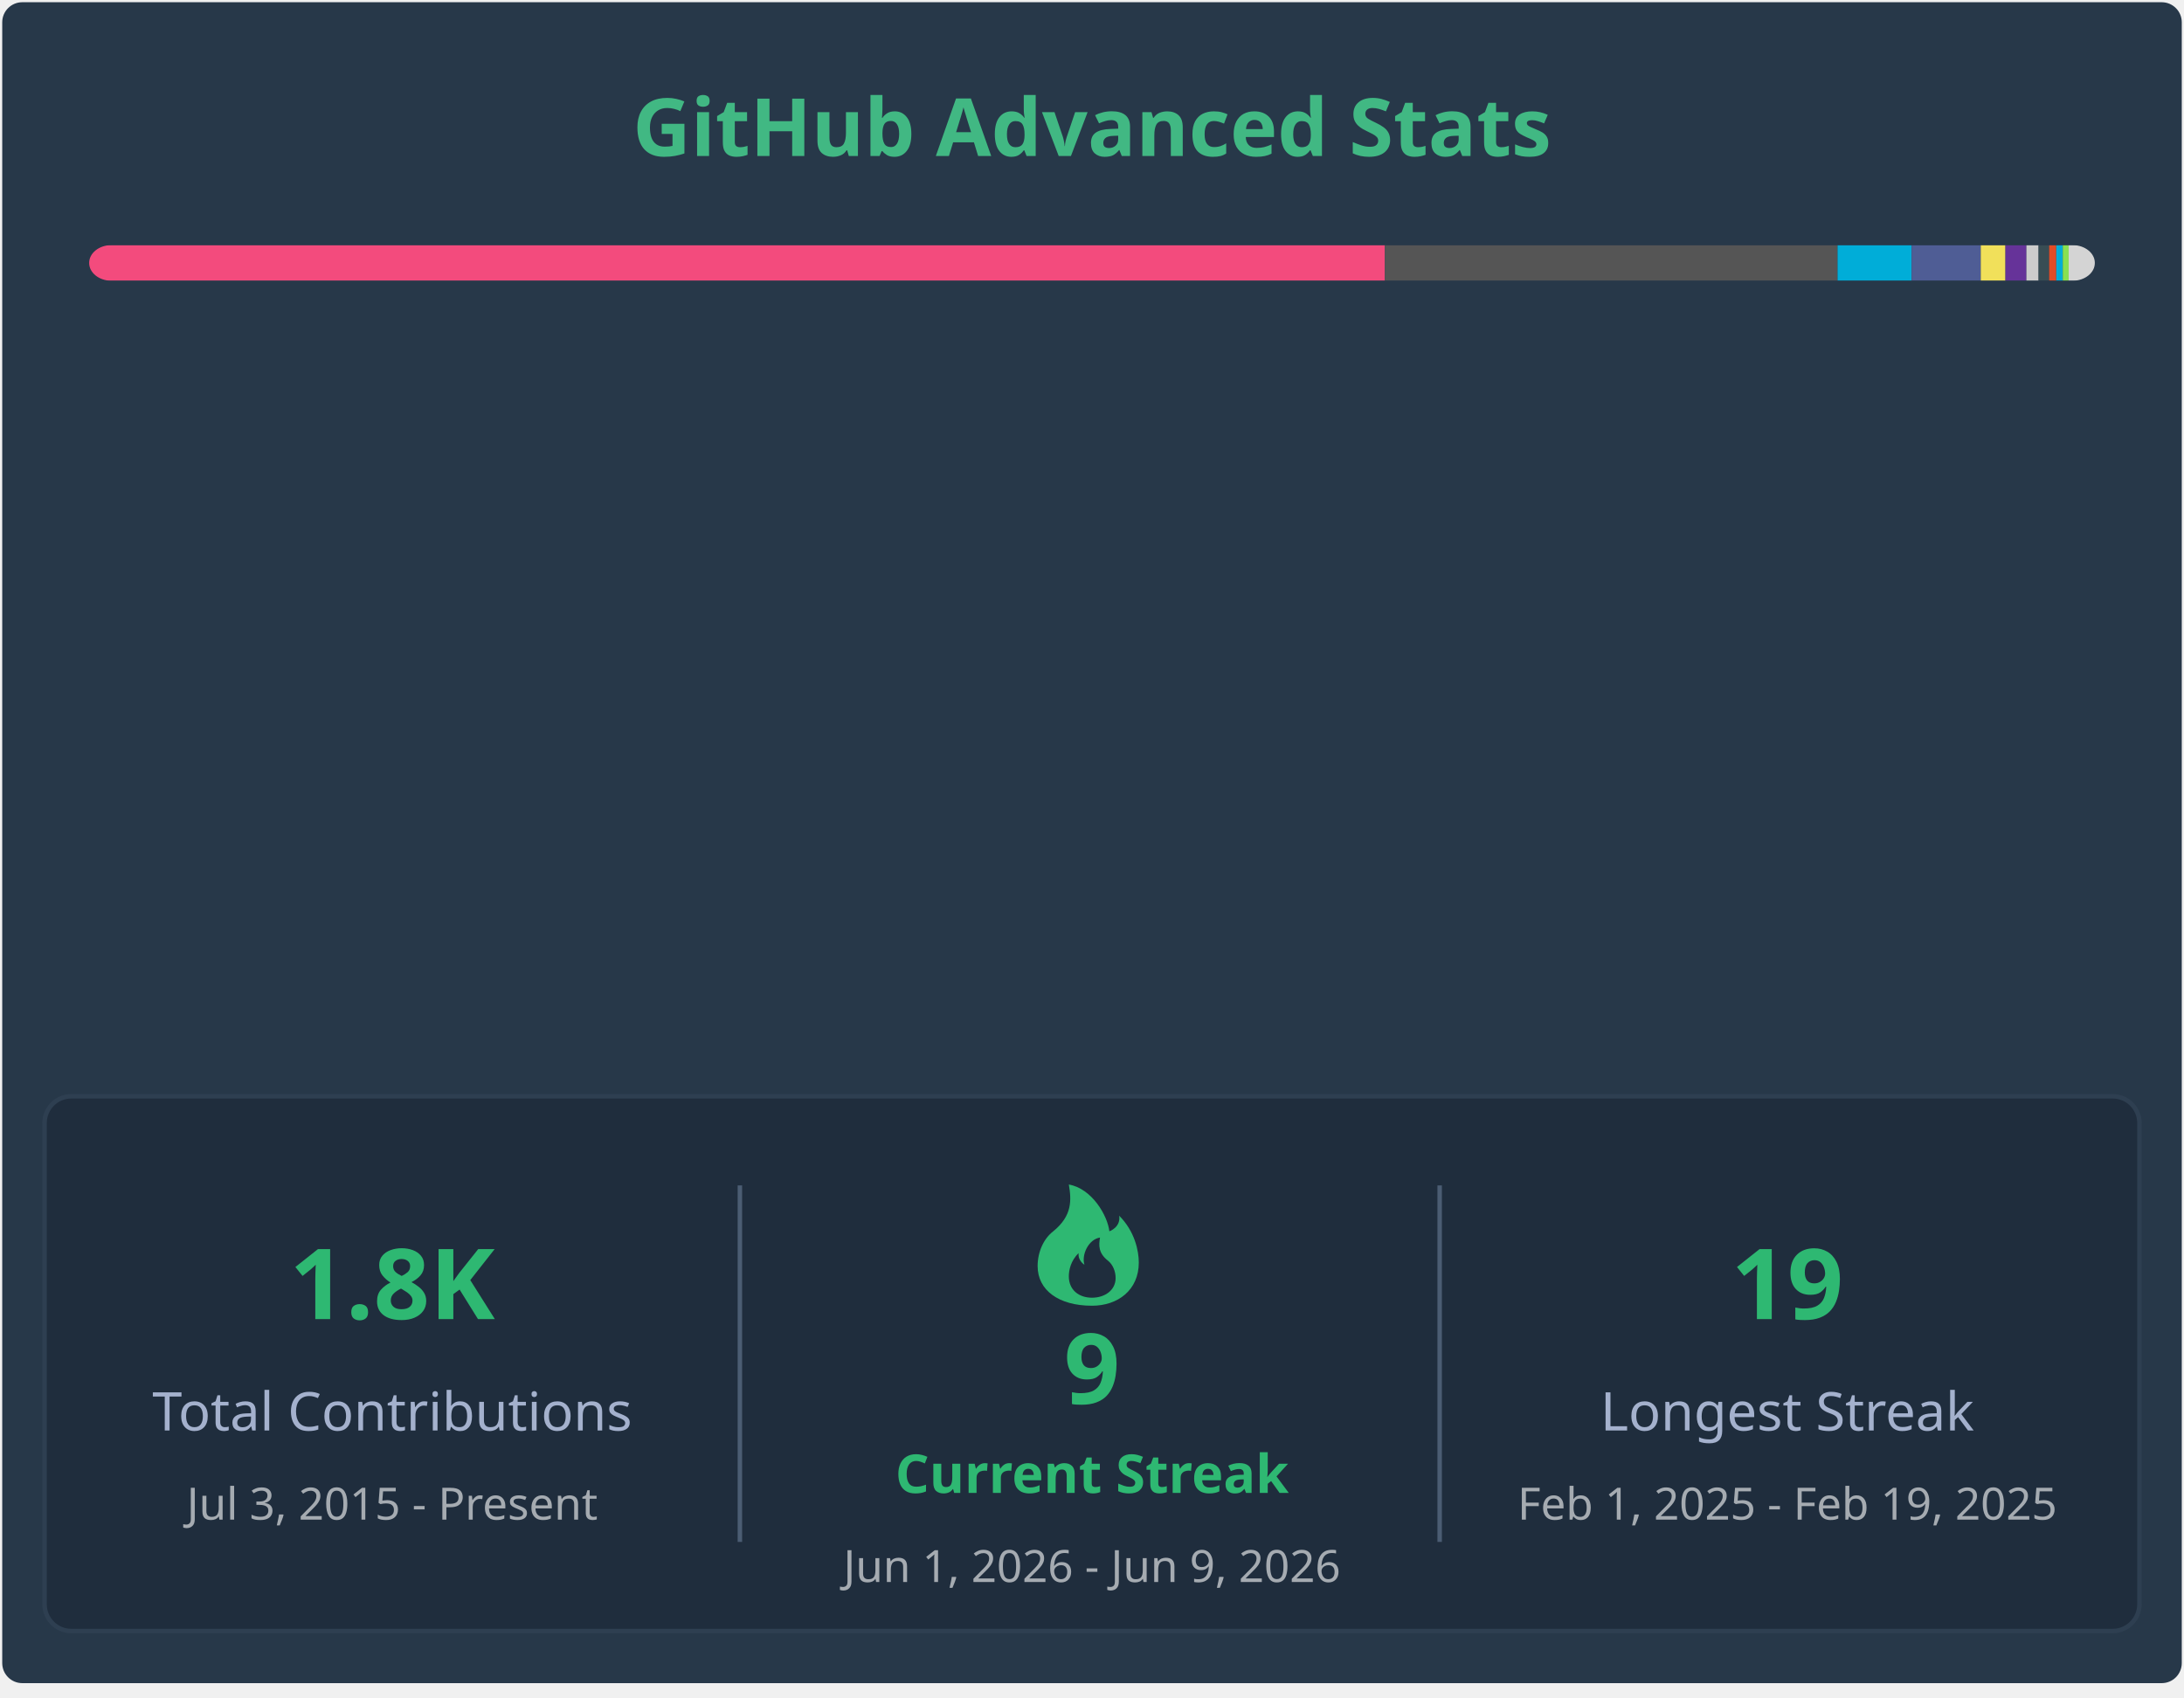
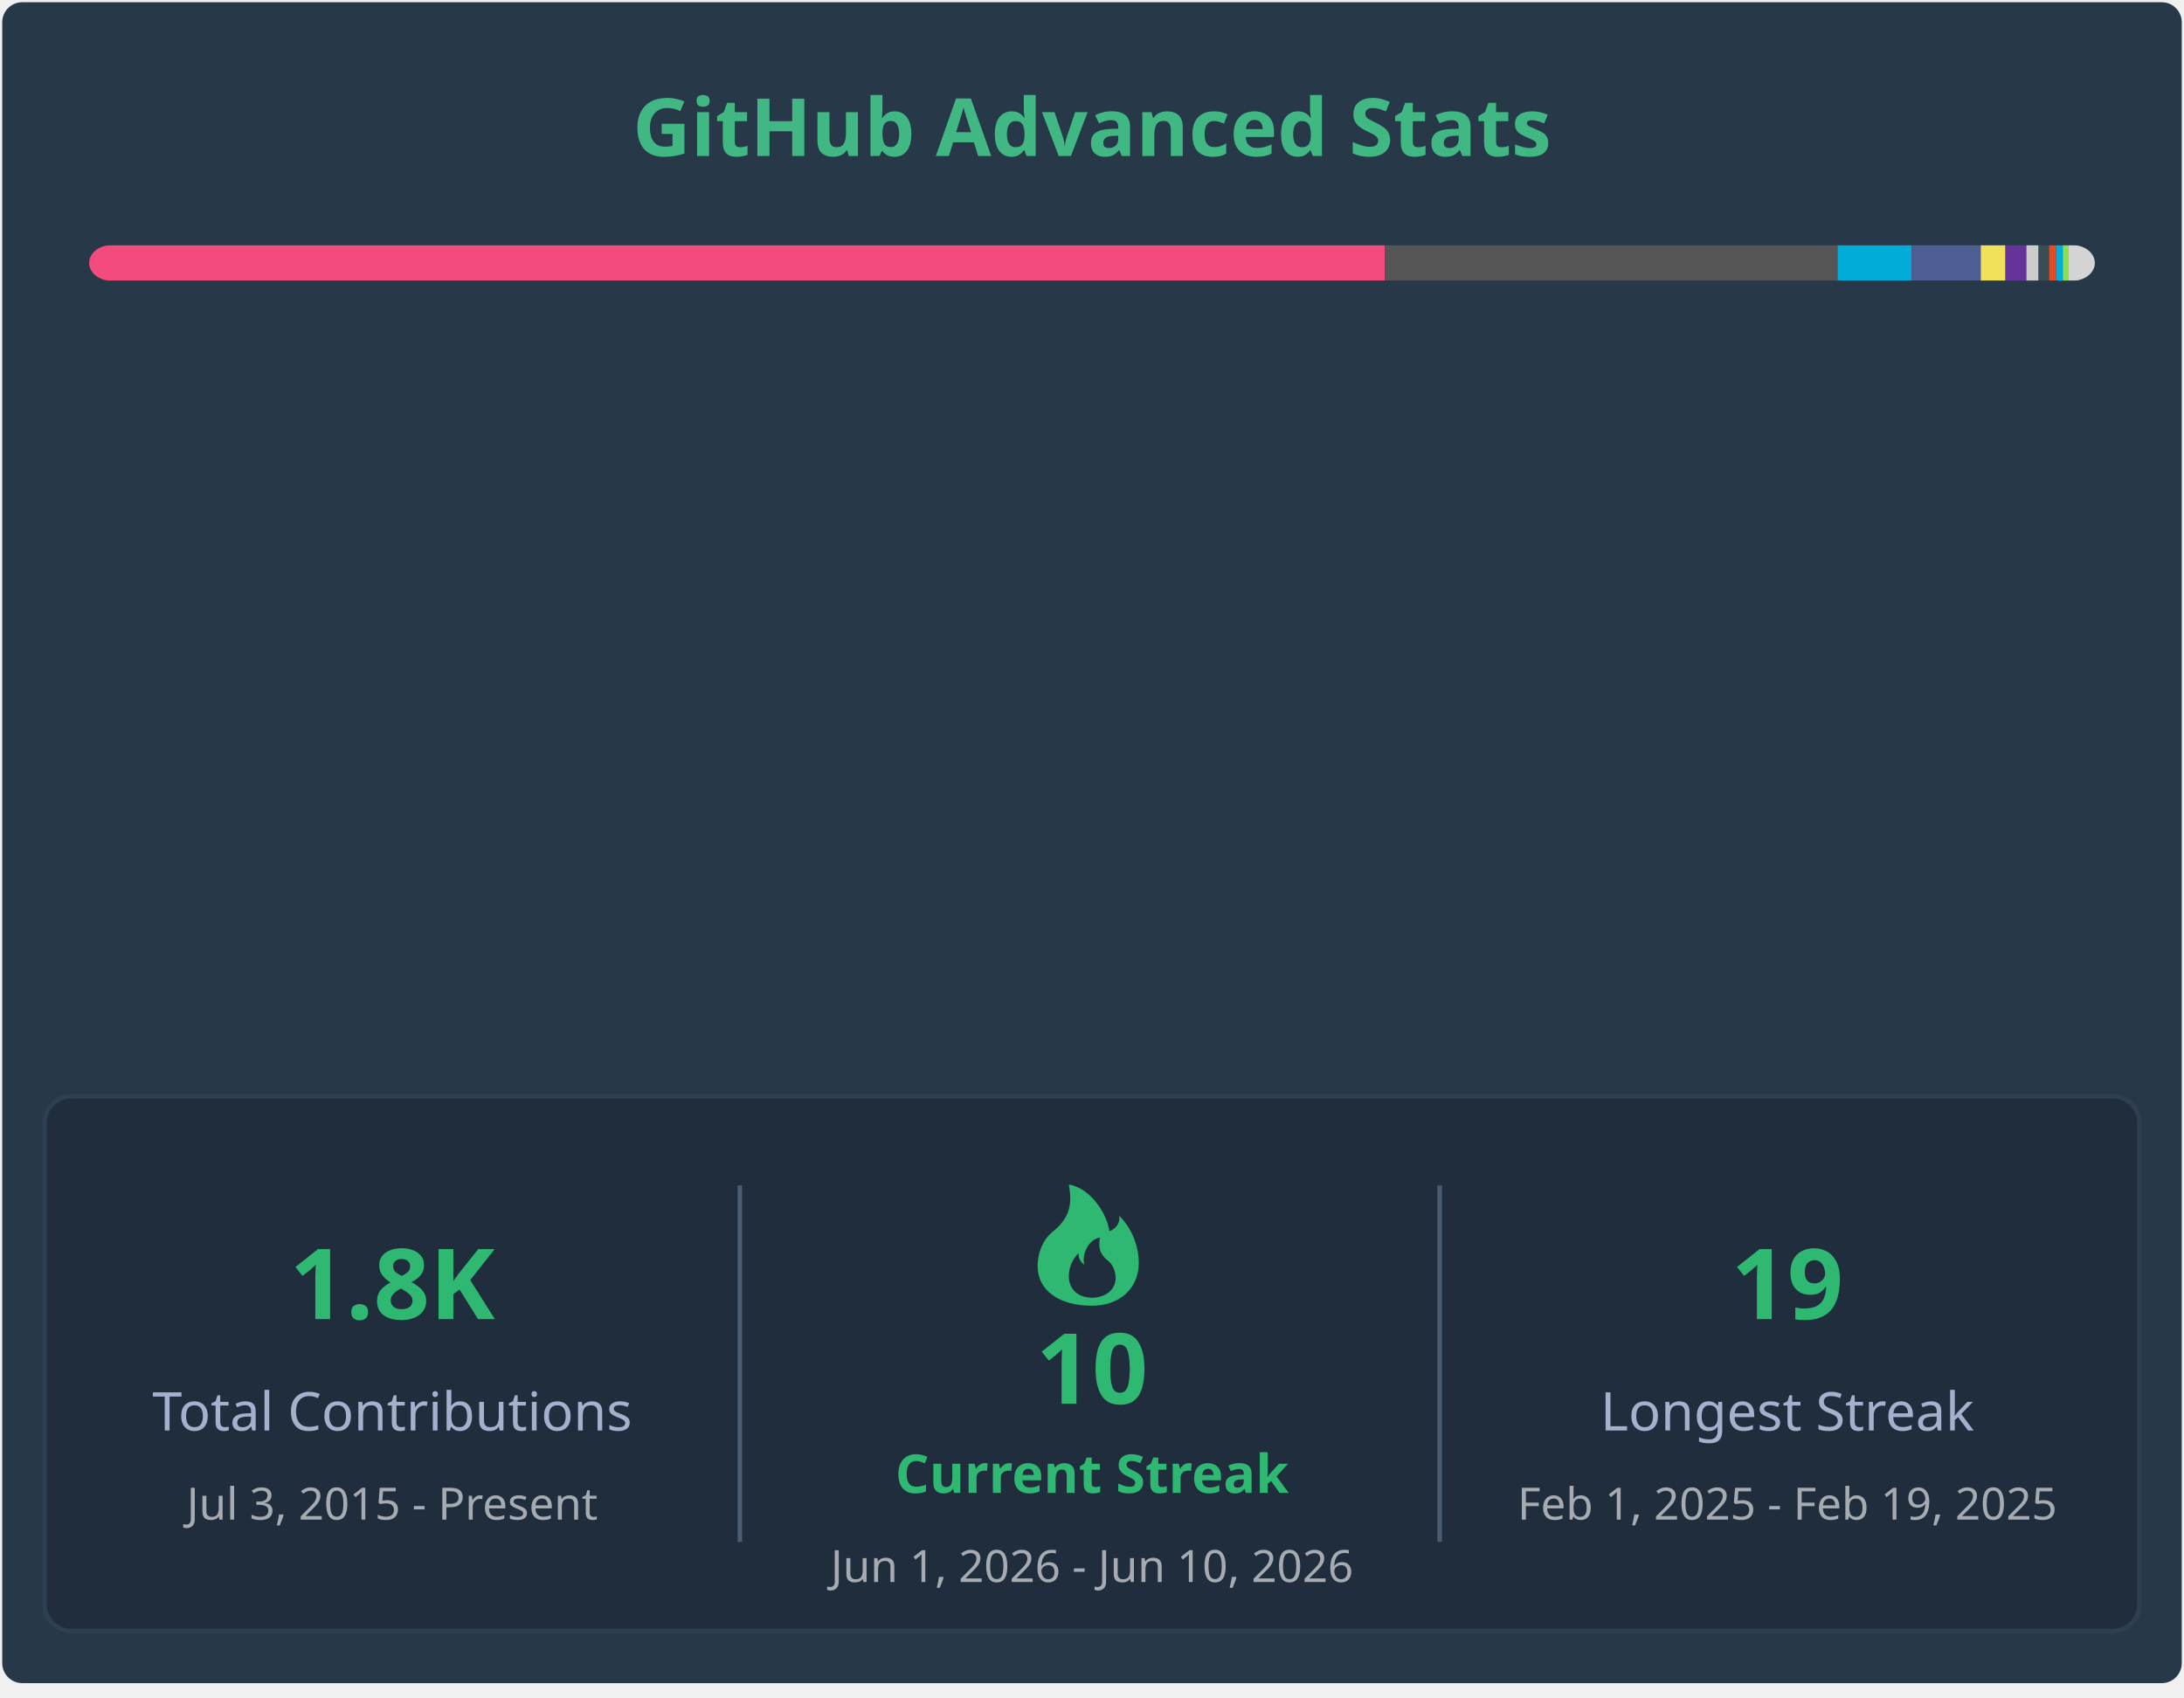
<svg xmlns="http://www.w3.org/2000/svg" width="490" height="381" viewBox="0 0 490 381" fill="none" role="img" aria-labelledby="descId">
  <style>
        .header {
            font: 600 18px 'Segoe UI', Ubuntu, Sans-Serif;
            fill: #41b883;
            animation: fadeInAnimation 0.8s ease-in-out forwards;
        }
        .stat-label {
            font: 600 12px 'Segoe UI', Ubuntu, Sans-Serif;
            fill: #fffefe;
        }
        .stat-value {
            font: 700 12px 'Segoe UI', Ubuntu, Sans-Serif;
            fill: #41b883;
        }
        .lang-name {
            font: 400 11px "Segoe UI", Ubuntu, Sans-Serif;
            fill: #fffefe;
        }
        .stagger {
            opacity: 0;
            animation: fadeInAnimation 0.3s ease-in-out forwards;
        }
        @keyframes fadeInAnimation {
            from { opacity: 0; }
            to { opacity: 1; }
        }
    </style>
  <rect x="0.5" y="0.5" rx="4.5" height="99%" stroke="#e4e2e2" width="489" fill="#273849" stroke-opacity="0" />
  <g transform="translate(245, 35)">
    <text x="0" y="0" class="header" text-anchor="middle">GitHub Advanced Stats</text>
  </g>
  <g transform="translate(20, 55)">
    <mask id="rect-mask">
      <rect x="0" y="0" width="450" height="8" fill="white" rx="5" />
    </mask>
    <rect mask="url(#rect-mask)" x="0" y="0" width="290.72" height="8" fill="#f34b7d" />
    <rect mask="url(#rect-mask)" x="290.72" y="0" width="101.559" height="8" fill="#555555" />
    <rect mask="url(#rect-mask)" x="392.278" y="0" width="16.601" height="8" fill="#00ADD8" />
    <rect mask="url(#rect-mask)" x="408.88" y="0" width="15.525" height="8" fill="#4F5D95" />
    <rect mask="url(#rect-mask)" x="424.405" y="0" width="5.533" height="8" fill="#f1e05a" />
    <rect mask="url(#rect-mask)" x="429.938" y="0" width="4.705" height="8" fill="#663399" />
    <rect mask="url(#rect-mask)" x="434.643" y="0" width="2.728" height="8" fill="#cccccc" />
    <rect mask="url(#rect-mask)" x="437.371" y="0" width="2.374" height="8" fill="#384d54" />
    <rect mask="url(#rect-mask)" x="439.745" y="0" width="1.599" height="8" fill="#e34c26" />
    <rect mask="url(#rect-mask)" x="441.344" y="0" width="1.455" height="8" fill="#00ADD8" />
    <rect mask="url(#rect-mask)" x="442.799" y="0" width="1.324" height="8" fill="#89e051" />
    <rect mask="url(#rect-mask)" x="444.123" y="0" width="5.877" height="8" fill="#d4d4d4" />
    <g transform="translate(5, 25)">
      <g transform="translate(0, 0)">
        <g transform="translate(0, 0)">
          <g transform="translate(0, 0)" class="stagger" style="animation-delay: 450ms">
            <circle cx="5" cy="6" r="5" fill="#f34b7d" />
            <text x="15" y="10" class="lang-name">C++ 64.60%</text>
          </g>
          <g transform="translate(0, 25)" class="stagger" style="animation-delay: 550ms">
            <circle cx="5" cy="6" r="5" fill="#555555" />
            <text x="15" y="10" class="lang-name">C 22.57%</text>
          </g>
          <g transform="translate(0, 50)" class="stagger" style="animation-delay: 650ms">
            <circle cx="5" cy="6" r="5" fill="#00ADD8" />
            <text x="15" y="10" class="lang-name">Go 3.69%</text>
          </g>
          <g transform="translate(0, 75)" class="stagger" style="animation-delay: 750ms">
            <circle cx="5" cy="6" r="5" fill="#4F5D95" />
            <text x="15" y="10" class="lang-name">PHP 3.45%</text>
          </g>
          <g transform="translate(0, 100)" class="stagger" style="animation-delay: 850ms">
            <circle cx="5" cy="6" r="5" fill="#f1e05a" />
            <text x="15" y="10" class="lang-name">JavaScript 1.23%</text>
          </g>
          <g transform="translate(0, 125)" class="stagger" style="animation-delay: 950ms">
            <circle cx="5" cy="6" r="5" fill="#663399" />
            <text x="15" y="10" class="lang-name">CSS 1.05%</text>
          </g>
        </g>
        <g transform="translate(130, 0)">
          <g transform="translate(0, 0)" class="stagger" style="animation-delay: 450ms">
            <circle cx="5" cy="6" r="5" fill="#cccccc" />
            <text x="15" y="10" class="lang-name">Gettext Catalog 0.61%</text>
          </g>
          <g transform="translate(0, 25)" class="stagger" style="animation-delay: 550ms">
            <circle cx="5" cy="6" r="5" fill="#384d54" />
            <text x="15" y="10" class="lang-name">Dockerfile 0.53%</text>
          </g>
          <g transform="translate(0, 50)" class="stagger" style="animation-delay: 650ms">
            <circle cx="5" cy="6" r="5" fill="#e34c26" />
            <text x="15" y="10" class="lang-name">HTML 0.36%</text>
          </g>
          <g transform="translate(0, 75)" class="stagger" style="animation-delay: 750ms">
            <circle cx="5" cy="6" r="5" fill="#00ADD8" />
            <text x="15" y="10" class="lang-name">Go Template 0.32%</text>
          </g>
          <g transform="translate(0, 100)" class="stagger" style="animation-delay: 850ms">
            <circle cx="5" cy="6" r="5" fill="#89e051" />
            <text x="15" y="10" class="lang-name">Shell 0.29%</text>
          </g>
          <g transform="translate(0, 125)" class="stagger" style="animation-delay: 950ms">
            <circle cx="5" cy="6" r="5" fill="#d4d4d4" />
            <text x="15" y="10" class="lang-name">Others 1.31%</text>
          </g>
        </g>
      </g>
      <g transform="translate(295, 2)">
        <g transform="translate(0, 2)" class="stagger" style="animation-delay: 0ms">
          <text x="0" y="10" class="stat-label">Total Commits:</text>
-           <text x="115" y="10" class="stat-value">597</text>
+           <text x="115" y="10" class="stat-value">599</text>
        </g>
        <g transform="translate(0, 24)" class="stagger" style="animation-delay: 100ms">
          <text x="0" y="10" class="stat-label">Merged PRs:</text>
          <text x="115" y="10" class="stat-value">139</text>
        </g>
        <g transform="translate(0, 46)" class="stagger" style="animation-delay: 200ms">
          <text x="0" y="10" class="stat-label">Code Reviews:</text>
          <text x="115" y="10" class="stat-value">1</text>
        </g>
        <g transform="translate(0, 68)" class="stagger" style="animation-delay: 300ms">
          <text x="0" y="10" class="stat-label">Total Issues:</text>
          <text x="115" y="10" class="stat-value">107</text>
        </g>
        <g transform="translate(0, 90)" class="stagger" style="animation-delay: 400ms">
          <text x="0" y="10" class="stat-label">Total Stars:</text>
          <text x="115" y="10" class="stat-value">6</text>
        </g>
        <g transform="translate(0, 112)" class="stagger" style="animation-delay: 500ms">
          <text x="0" y="10" class="stat-label">Total Repositories:</text>
          <text x="115" y="10" class="stat-value">14</text>
        </g>
        <g transform="translate(0, 134)" class="stagger" style="animation-delay: 600ms">
          <text x="0" y="10" class="stat-label">Followers:</text>
          <text x="115" y="10" class="stat-value">9</text>
        </g>
      </g>
    </g>
  </g>
  <g transform="translate(10, 246)">
    <rect width="470" height="120" rx="6" fill="#1f2d3d" stroke="#2e3f51" stroke-width="1" />
    <g transform="translate(0, 20)">
      <text x="78" y="30" fill="#2eb872" font-family="Segoe UI, Ubuntu, sans-serif" font-weight="bold" font-size="22px" text-anchor="middle">
                1.8K
            </text>
      <text x="78" y="55" fill="#a4b1cd" font-family="Segoe UI, Ubuntu, sans-serif" font-size="12px" text-anchor="middle">
                Total Contributions
            </text>
      <text x="78" y="75" fill="#ffffff" opacity="0.6" font-family="Segoe UI, Ubuntu, sans-serif" font-size="10px" text-anchor="middle">
                Jul  3, 2015 - Present
            </text>
    </g>
    <line x1="156" y1="20" x2="156" y2="100" stroke="#4b5d73" stroke-width="1" />
    <g transform="translate(156, 15)">
      <path d="M79,32 C84.8,32 89.5,28.5 89.5,22.3 C89.5,19.7 88.6,15.3 85.1,11.8 C85.5,14.4 82.9,15.3 82.9,15.3 C82.5,11.8 79,5.7 73.8,4.8 C74.4,8.3 74.6,11.8 70.3,15.3 C68.1,17 66.8,20 66.8,23.1 C66.8,28.5 71.5,32 79,32 M79,30.2 C76.1,30.2 73.8,28.5 73.8,25.4 C73.8,24.1 74.2,21.9 76,20.2 C75.8,21.9 77.3,22.8 77.3,22.8 C76.6,20.6 78.2,17.1 80.8,16.7 C80.5,18.4 80.4,20.2 82.6,21.9 C83.7,22.8 84.3,24.3 84.3,25.8 C84.3,28.5 81.9,30.2 79,30.2" fill="#2eb872" />
      <text x="79" y="54" fill="#2eb872" font-family="Segoe UI, Ubuntu, sans-serif" font-weight="bold" font-size="22px" text-anchor="middle">
-                 9
+                 10
            </text>
      <text x="79" y="74" fill="#2eb872" font-family="Segoe UI, Ubuntu, sans-serif" font-weight="bold" font-size="12px" text-anchor="middle">
                Current Streak
            </text>
      <text x="79" y="94" fill="#ffffff" opacity="0.6" font-family="Segoe UI, Ubuntu, sans-serif" font-size="10px" text-anchor="middle">
-                 Jun  1, 2026 - Jun  9, 2026
+                 Jun  1, 2026 - Jun 10, 2026
            </text>
    </g>
    <line x1="313" y1="20" x2="313" y2="100" stroke="#4b5d73" stroke-width="1" />
    <g transform="translate(313, 20)">
      <text x="78" y="30" fill="#2eb872" font-family="Segoe UI, Ubuntu, sans-serif" font-weight="bold" font-size="22px" text-anchor="middle">
                19
            </text>
      <text x="78" y="55" fill="#a4b1cd" font-family="Segoe UI, Ubuntu, sans-serif" font-size="12px" text-anchor="middle">
                Longest Streak
            </text>
      <text x="78" y="75" fill="#ffffff" opacity="0.6" font-family="Segoe UI, Ubuntu, sans-serif" font-size="10px" text-anchor="middle">
                Feb  1, 2025 - Feb 19, 2025
            </text>
    </g>
  </g>
</svg>
